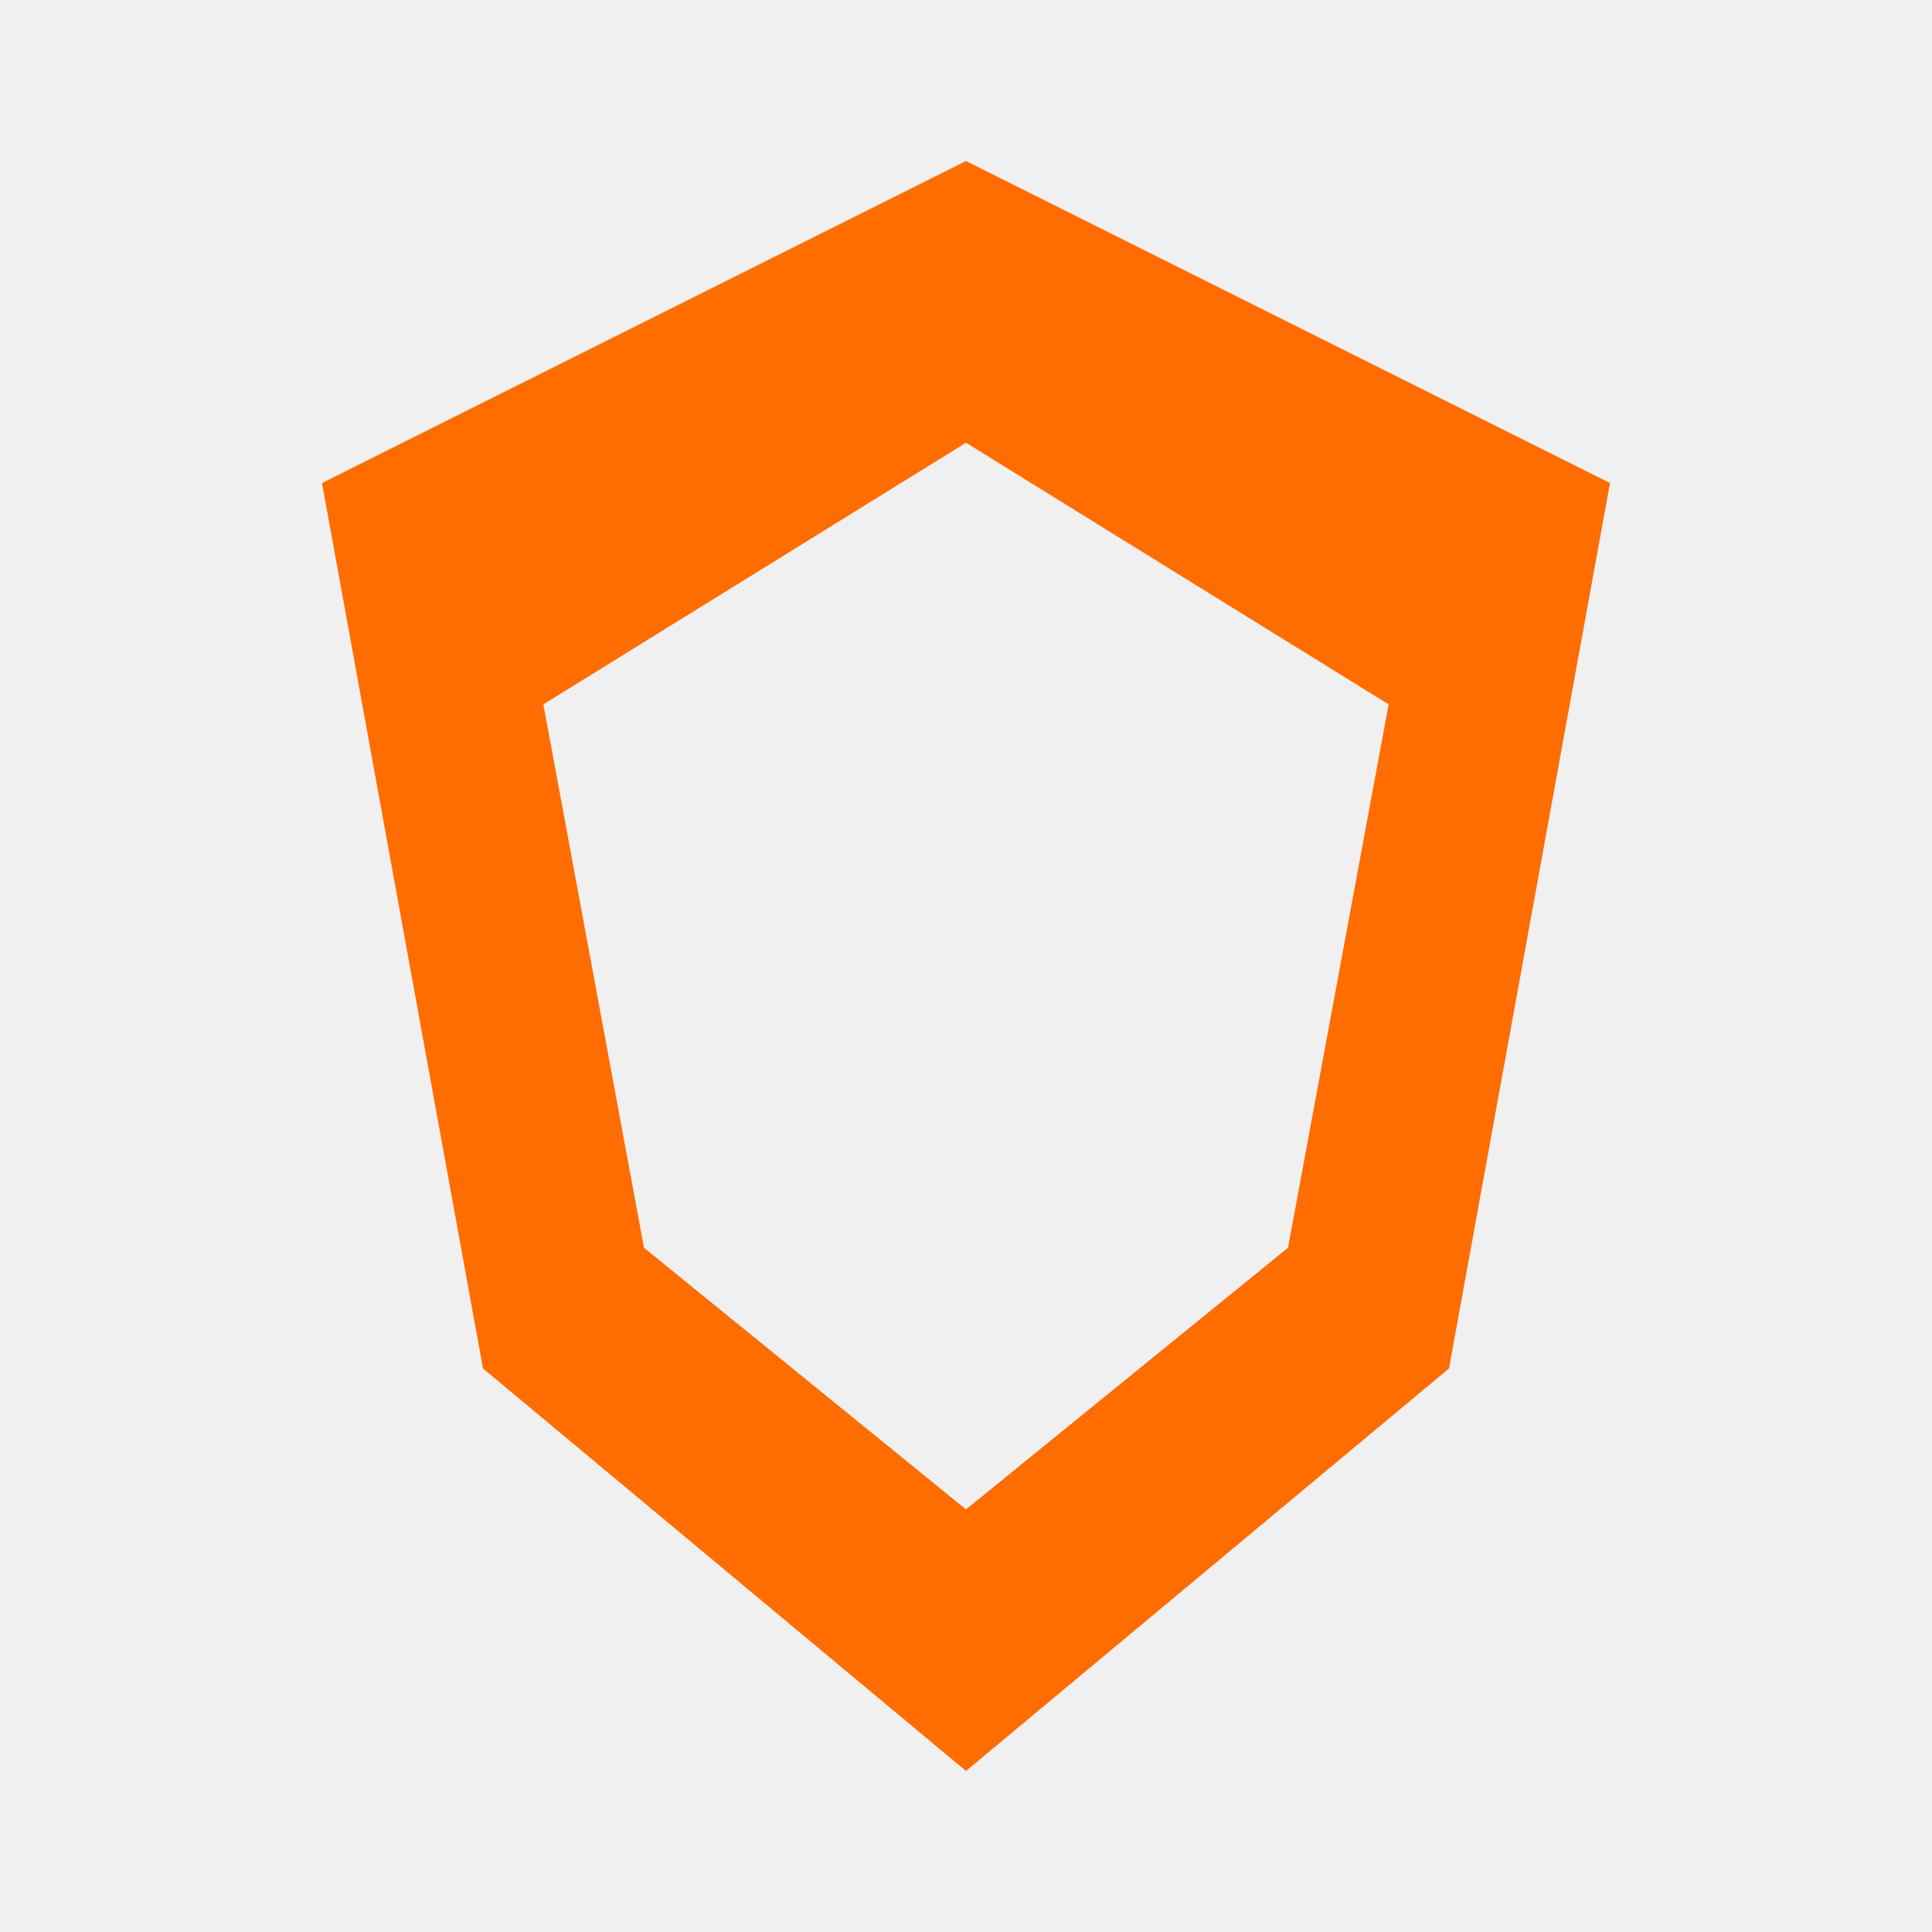
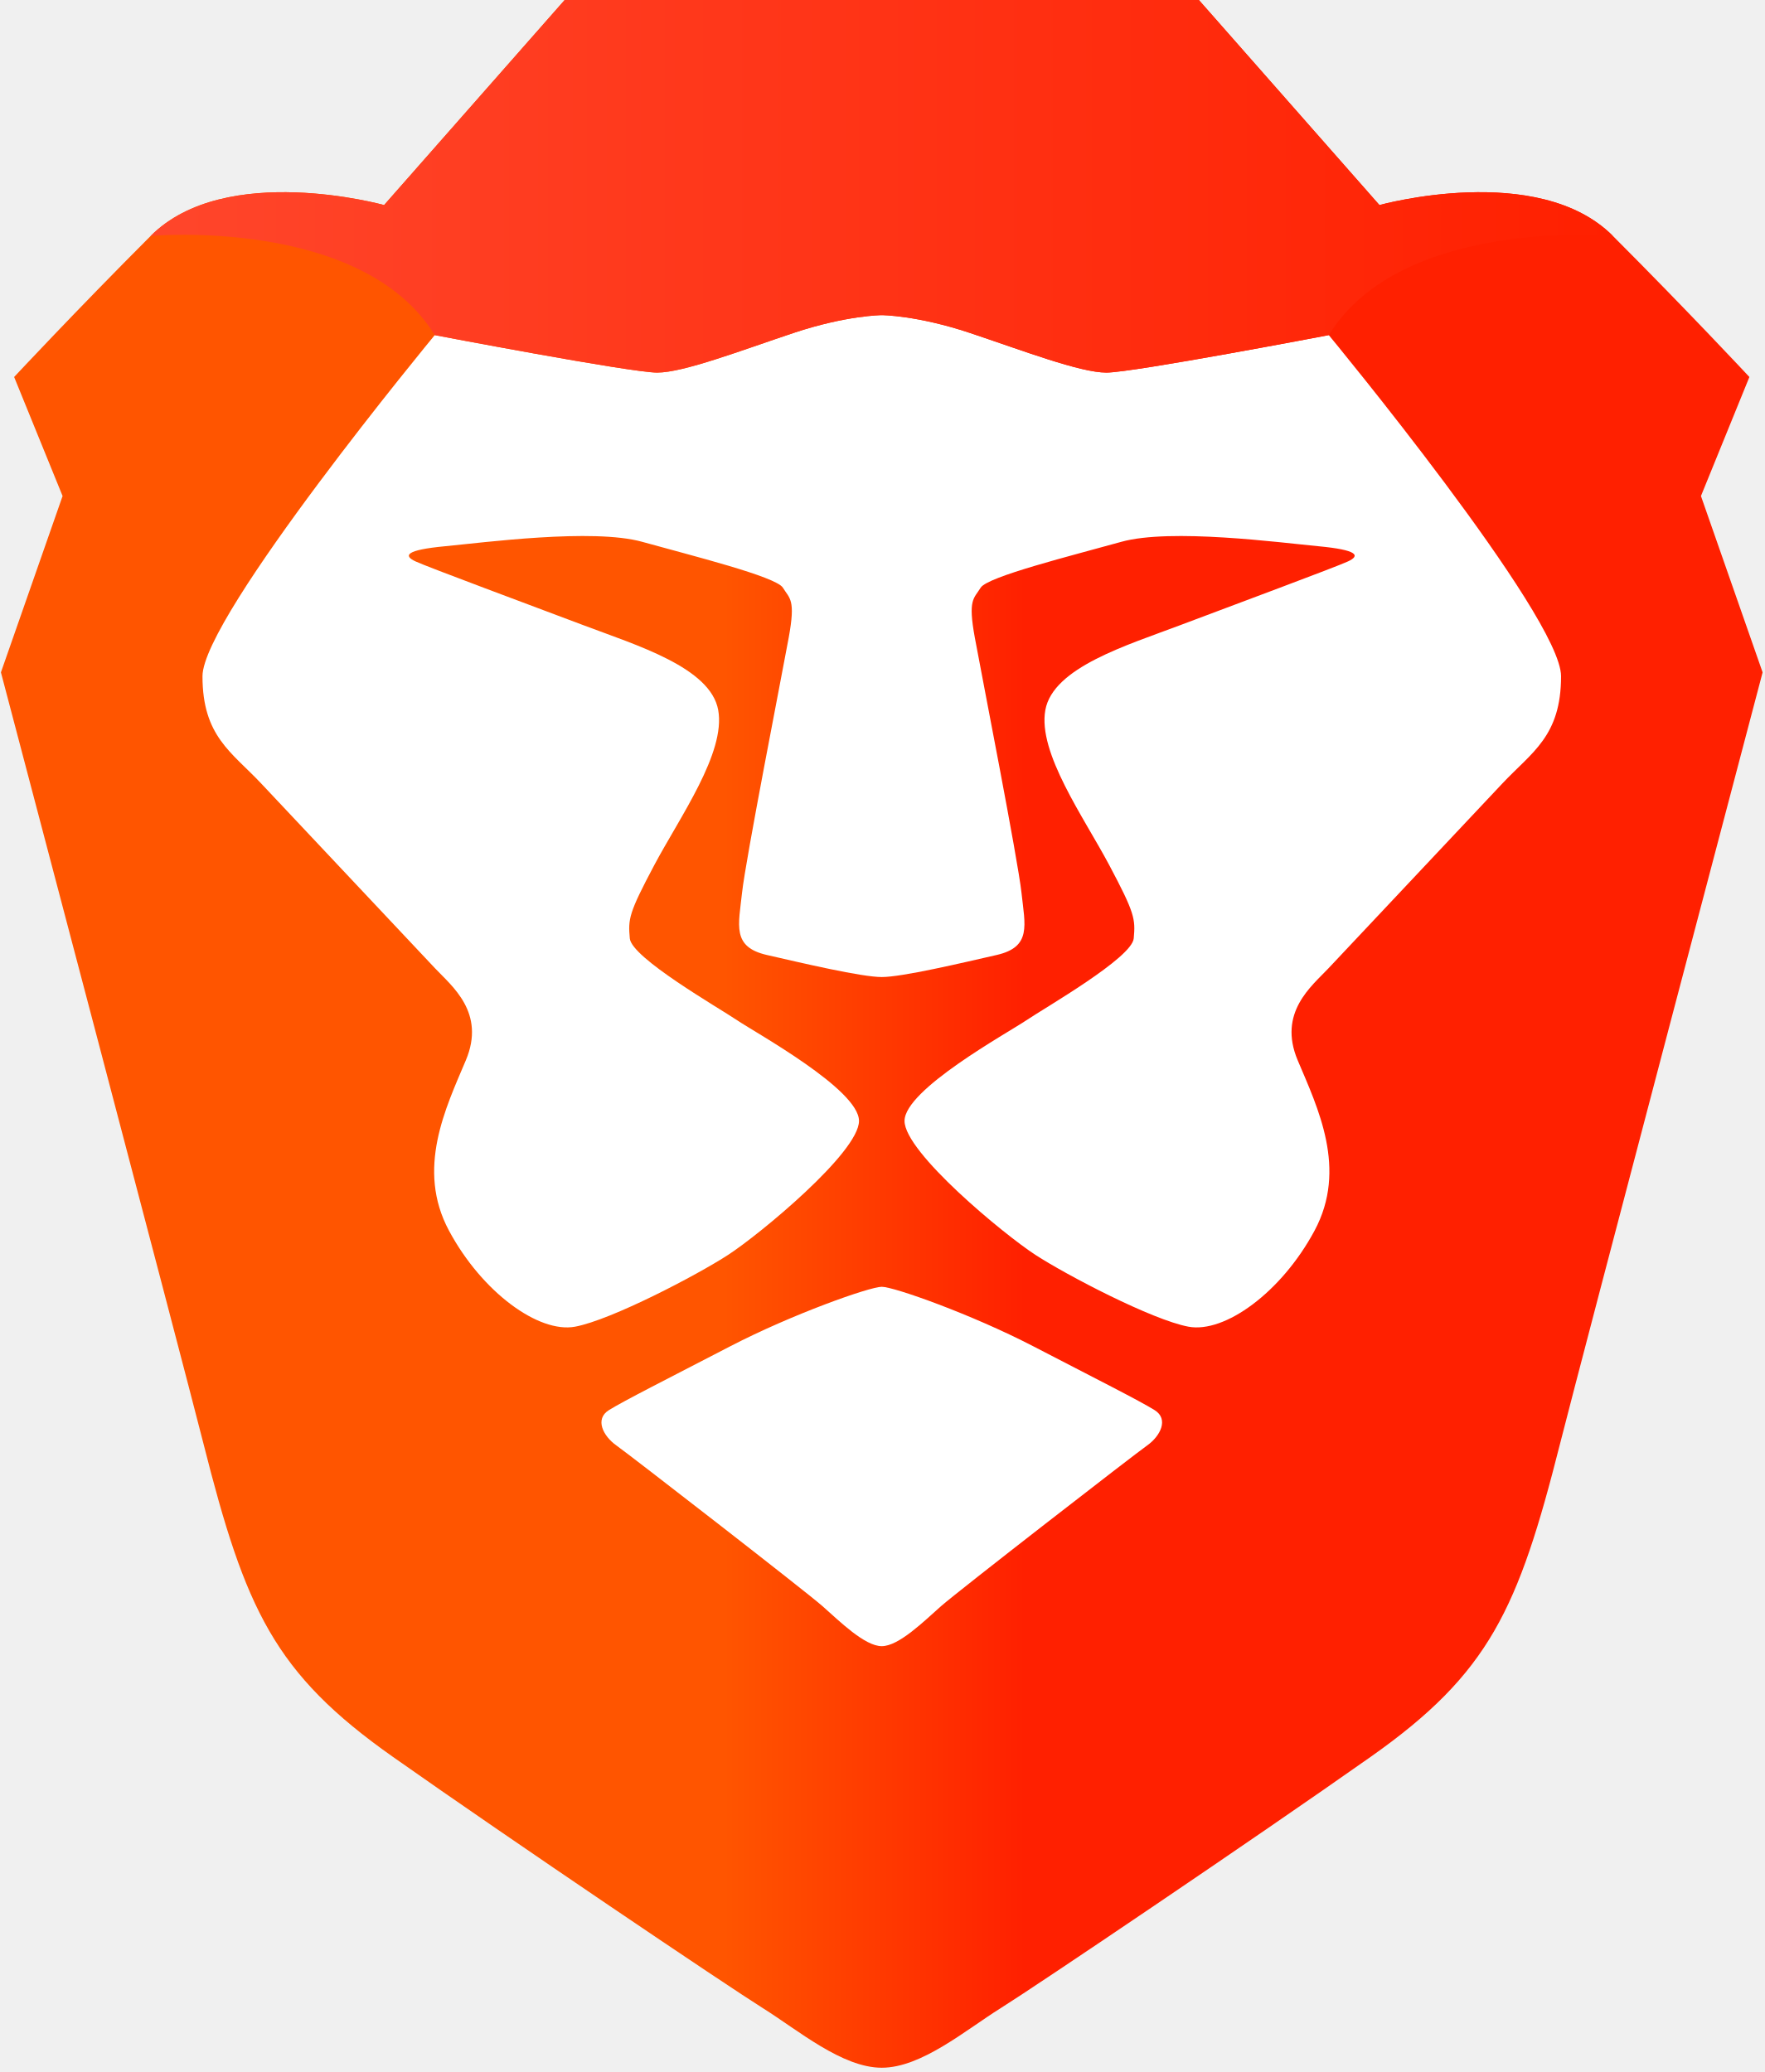
- <svg xmlns="http://www.w3.org/2000/svg" viewBox="0 0 48 48" width="24" height="24">
-   <path fill="#FF6D00" d="M24,4L8,12l4,22l12,10l12-10l4-22L24,4z M24,37.5L16,31l-2.5-13.5L24,11l10.5,6.5L32,31L24,37.5z" />
+ <svg xmlns="http://www.w3.org/2000/svg" xmlns:xlink="http://www.w3.org/1999/xlink" width="218px" height="256px" viewBox="0 0 218 256" version="1.1">
+   <defs>
+     <linearGradient x1="0%" y1="50.706%" x2="100%" y2="50.706%" id="linearGradient-1">
+       <stop stop-color="#FF5500" offset="0%" />
+       <stop stop-color="#FF5500" offset="40.988%" />
+       <stop stop-color="#FF2000" offset="58.198%" />
+       <stop stop-color="#FF2000" offset="100%" />
+     </linearGradient>
+     <linearGradient x1="2.148%" y1="50.706%" x2="100%" y2="50.706%" id="linearGradient-2">
+       <stop stop-color="#FF452A" offset="0%" />
+       <stop stop-color="#FF2000" offset="100%" />
+     </linearGradient>
+     <path d="M170.272,25.336 L147.968,0 L108.8,0 L69.632,0 L47.328,25.336 C47.328,25.336 27.744,19.889 18.496,29.149 C18.496,29.149 44.608,26.789 53.584,41.404 C53.584,41.404 77.792,46.034 81.056,46.034 C84.32,46.034 91.392,43.31 97.92,41.132 C104.448,38.953 108.8,38.937 108.8,38.937 C108.8,38.937 113.152,38.953 119.68,41.132 C126.208,43.31 133.28,46.034 136.544,46.034 C139.808,46.034 164.016,41.404 164.016,41.404 C172.992,26.789 199.104,29.149 199.104,29.149 C189.856,19.889 170.272,25.336 170.272,25.336" id="path-3" />
+   </defs>
+   <g id="starting-collection" stroke="none" stroke-width="1" fill="none" fill-rule="evenodd">
+     <g id="Build-Icons" transform="translate(-70, -350)">
+       <g id="build-icons/Stable" transform="translate(50, 350)">
+         <g id="Logo" transform="translate(20.11429, 0)">
+           <path d="M209.984,61.285 L215.968,46.578 C215.968,46.578 208.352,38.408 199.104,29.149 C189.856,19.889 170.272,25.336 170.272,25.336 L147.968,0 L108.8,0 L69.632,0 L47.328,25.336 C47.328,25.336 27.744,19.889 18.496,29.149 C9.248,38.408 1.632,46.578 1.632,46.578 L7.616,61.285 L0,83.072 C0,83.072 22.399,168.018 25.024,178.391 C30.192,198.817 33.728,206.715 48.416,217.064 C63.104,227.413 89.76,245.387 94.112,248.11 C98.464,250.834 103.904,255.473 108.8,255.473 C113.696,255.473 119.136,250.834 123.488,248.11 C127.84,245.387 154.496,227.413 169.184,217.064 C183.872,206.715 187.408,198.817 192.576,178.391 C195.2,168.018 217.6,83.072 217.6,83.072 L209.984,61.285 Z" id="Head" fill="url(#linearGradient-1)" />
+           <path d="M164.016,41.404 C164.016,41.404 192.704,76.127 192.704,83.549 C192.704,90.97 189.096,92.929 185.467,96.787 C181.839,100.645 165.991,117.494 163.956,119.657 C161.921,121.821 157.684,125.102 160.177,131.007 C162.669,136.912 166.345,144.426 162.257,152.047 C158.168,159.668 151.164,164.755 146.676,163.914 C142.188,163.072 131.648,157.557 127.772,155.038 C123.896,152.519 111.612,142.375 111.612,138.493 C111.612,134.613 124.31,127.644 126.656,126.061 C129.003,124.478 139.703,118.349 139.922,115.944 C140.141,113.538 140.058,112.833 136.9,106.889 C133.742,100.945 128.055,93.014 129.002,87.736 C129.948,82.459 139.12,79.715 145.665,77.24 C152.21,74.766 164.811,70.092 166.385,69.365 C167.96,68.638 167.553,67.946 162.784,67.493 C158.016,67.041 144.483,65.242 138.382,66.945 C132.281,68.647 121.858,71.238 121.014,72.612 C120.17,73.985 119.425,74.031 120.292,78.77 C121.159,83.509 125.623,106.247 126.056,110.286 C126.489,114.325 127.337,116.995 122.988,117.991 C118.638,118.986 111.316,120.715 108.8,120.715 C106.284,120.715 98.962,118.986 94.613,117.991 C90.263,116.995 91.11,114.325 91.544,110.286 C91.977,106.247 96.441,83.509 97.308,78.77 C98.175,74.031 97.43,73.985 96.586,72.612 C95.742,71.238 85.318,68.647 79.217,66.945 C73.116,65.242 59.584,67.041 54.816,67.493 C50.047,67.946 49.64,68.638 51.214,69.365 C52.789,70.092 65.391,74.766 71.935,77.24 C78.48,79.715 87.652,82.459 88.599,87.736 C89.545,93.014 83.858,100.945 80.7,106.889 C77.542,112.833 77.459,113.538 77.678,115.944 C77.897,118.349 88.598,124.478 90.944,126.061 C93.29,127.644 105.988,134.613 105.988,138.493 C105.988,142.375 93.704,152.519 89.828,155.038 C85.952,157.557 75.412,163.072 70.924,163.914 C66.436,164.755 59.432,159.668 55.343,152.047 C51.255,144.426 54.932,136.912 57.423,131.007 C59.915,125.102 55.679,121.821 53.643,119.657 C51.609,117.494 35.761,100.645 32.133,96.787 C28.504,92.929 24.896,90.97 24.896,83.549 C24.896,76.127 53.584,41.404 53.584,41.404 C53.584,41.404 77.792,46.034 81.056,46.034 C84.32,46.034 91.392,43.31 97.92,41.132 C104.448,38.953 108.8,38.937 108.8,38.937 C108.8,38.937 113.152,38.953 119.68,41.132 C126.208,43.31 133.28,46.034 136.544,46.034 C139.808,46.034 164.016,41.404 164.016,41.404 Z M142.51,174.228 C144.285,175.341 143.202,177.44 141.585,178.585 C139.967,179.73 118.228,196.584 116.118,198.447 C114.008,200.311 110.908,203.387 108.8,203.387 C106.692,203.387 103.591,200.311 101.482,198.447 C99.371,196.584 77.633,179.73 76.015,178.585 C74.397,177.44 73.315,175.341 75.09,174.228 C76.867,173.115 82.423,170.306 90.089,166.334 C97.755,162.362 107.309,158.985 108.8,158.985 C110.291,158.985 119.845,162.362 127.511,166.334 C135.177,170.306 140.733,173.115 142.51,174.228 Z" id="Face" fill="#FFFFFF" />
+           <mask id="mask-4" fill="white">
+             <use xlink:href="#path-3" />
+           </mask>
+           <use id="Top-Head" fill="url(#linearGradient-2)" xlink:href="#path-3" />
+         </g>
+       </g>
+     </g>
+   </g>
</svg>
